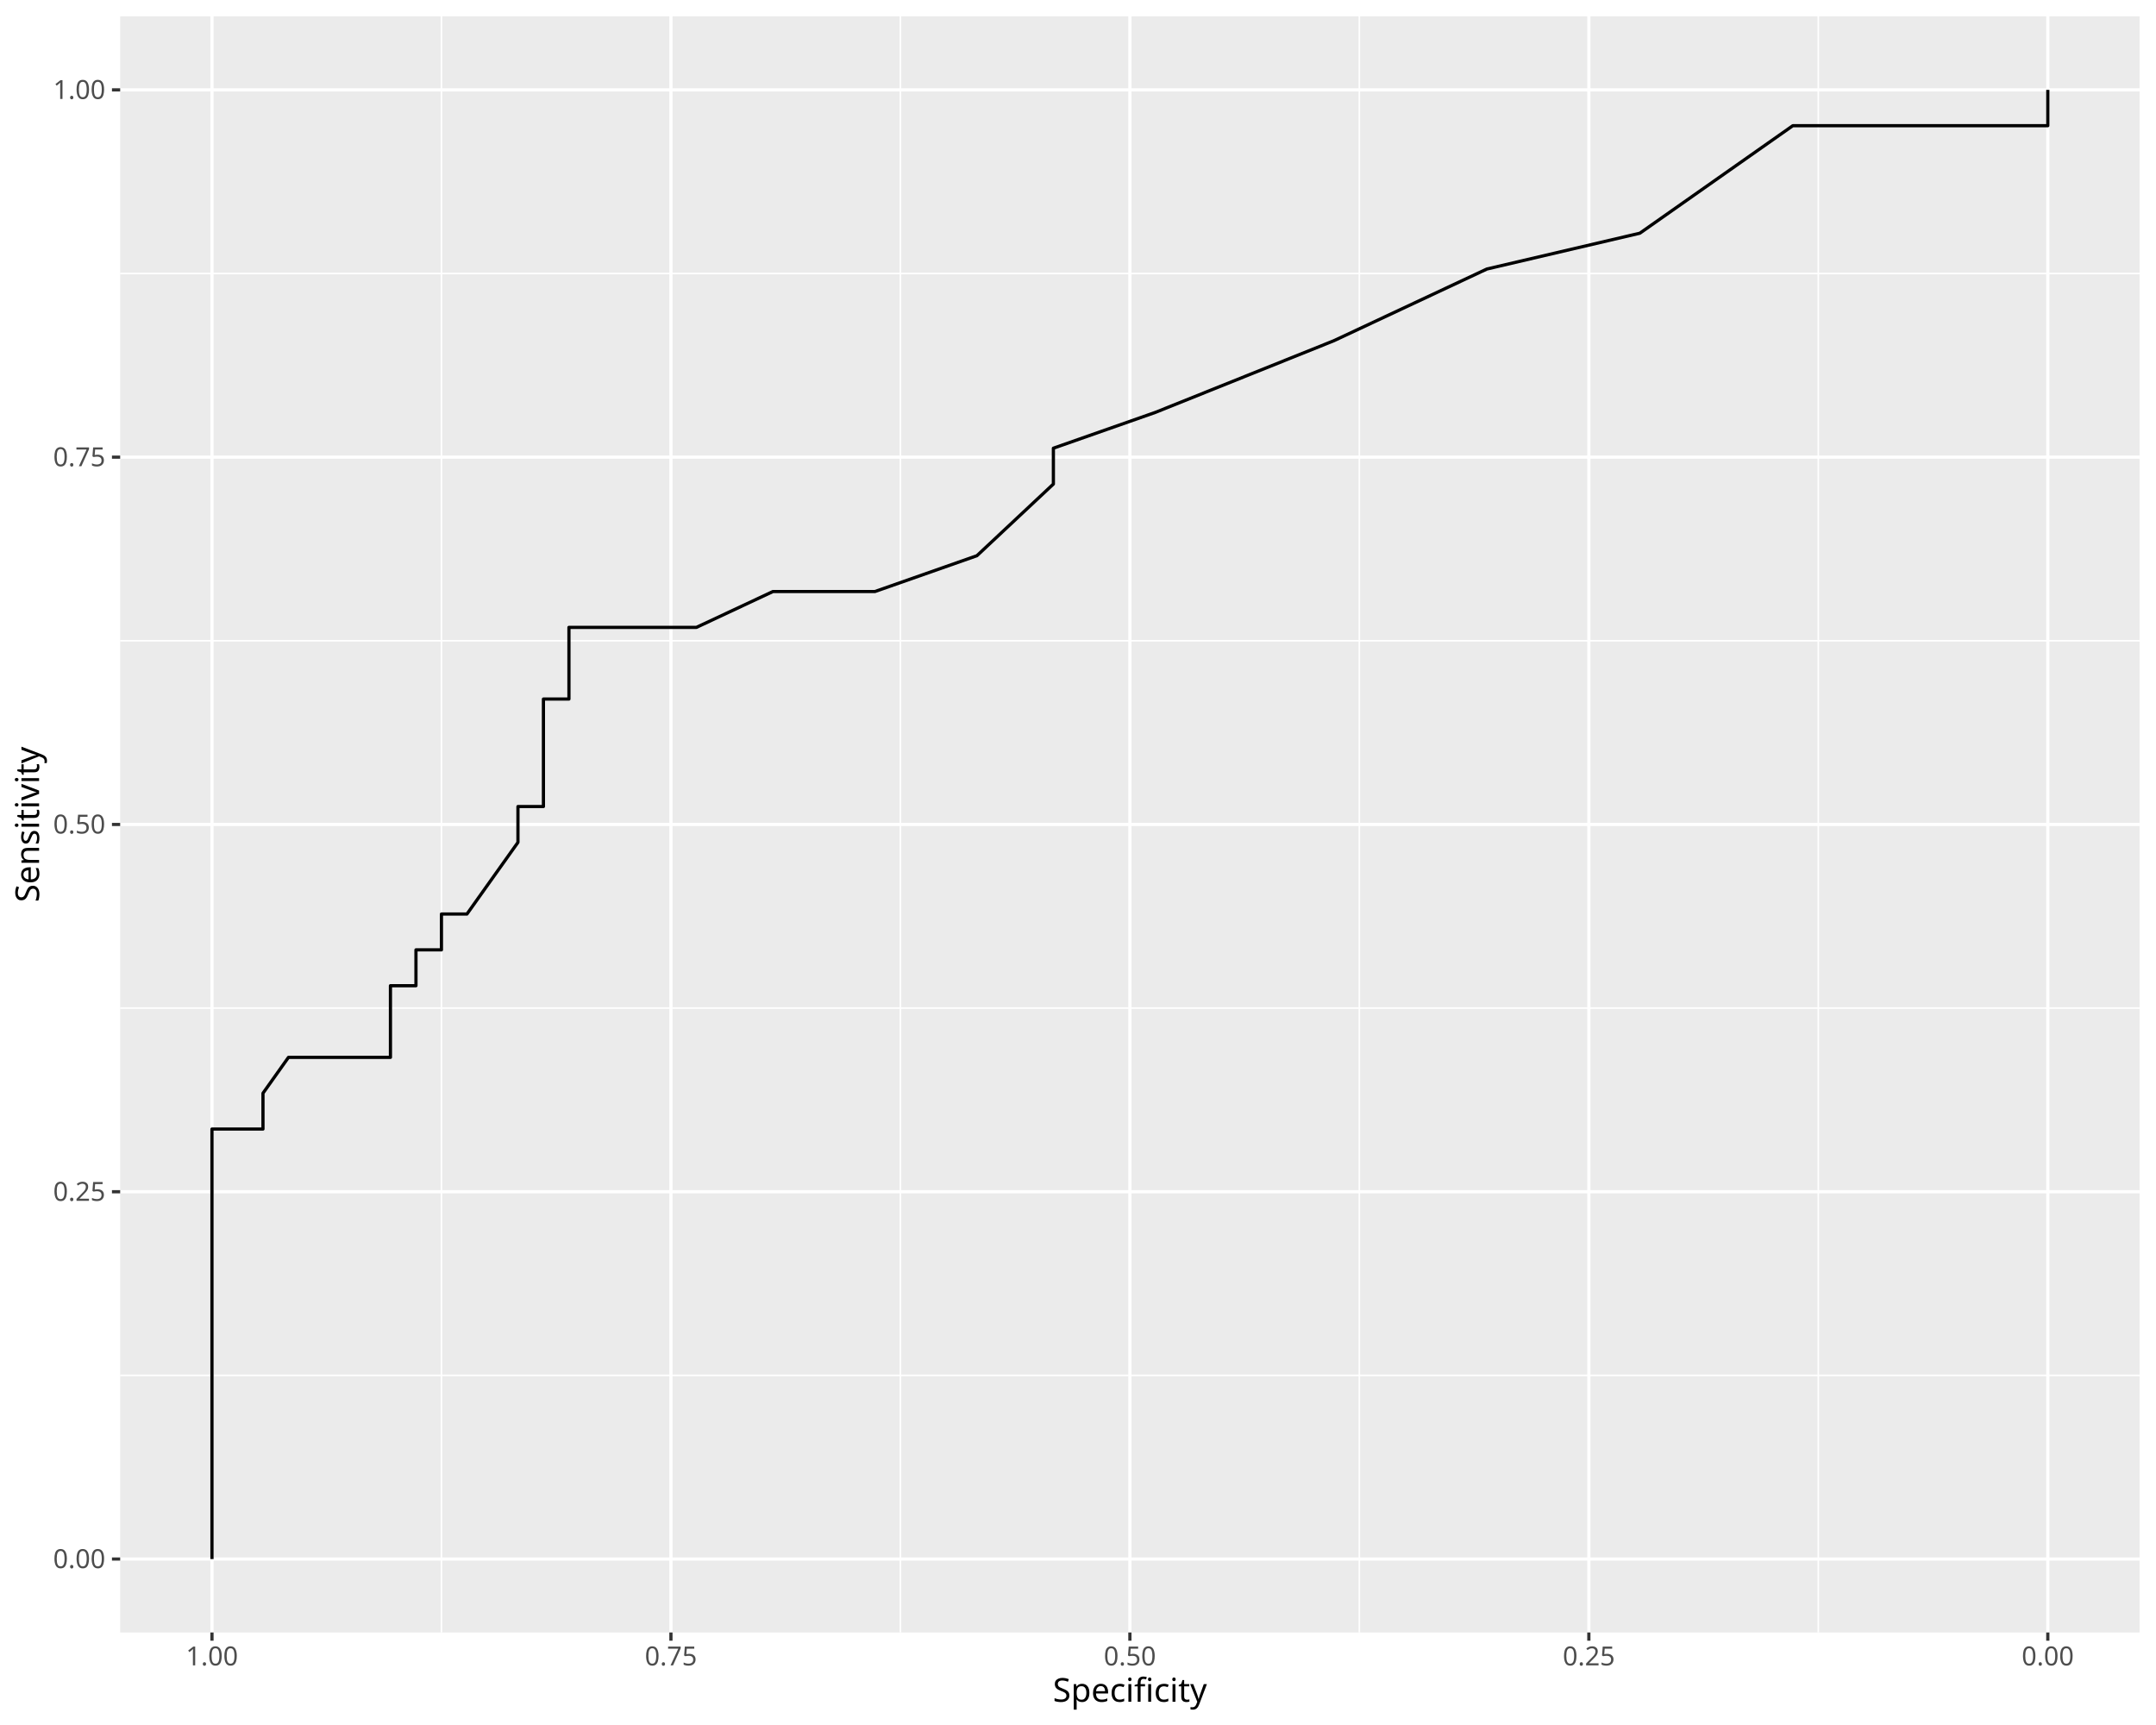
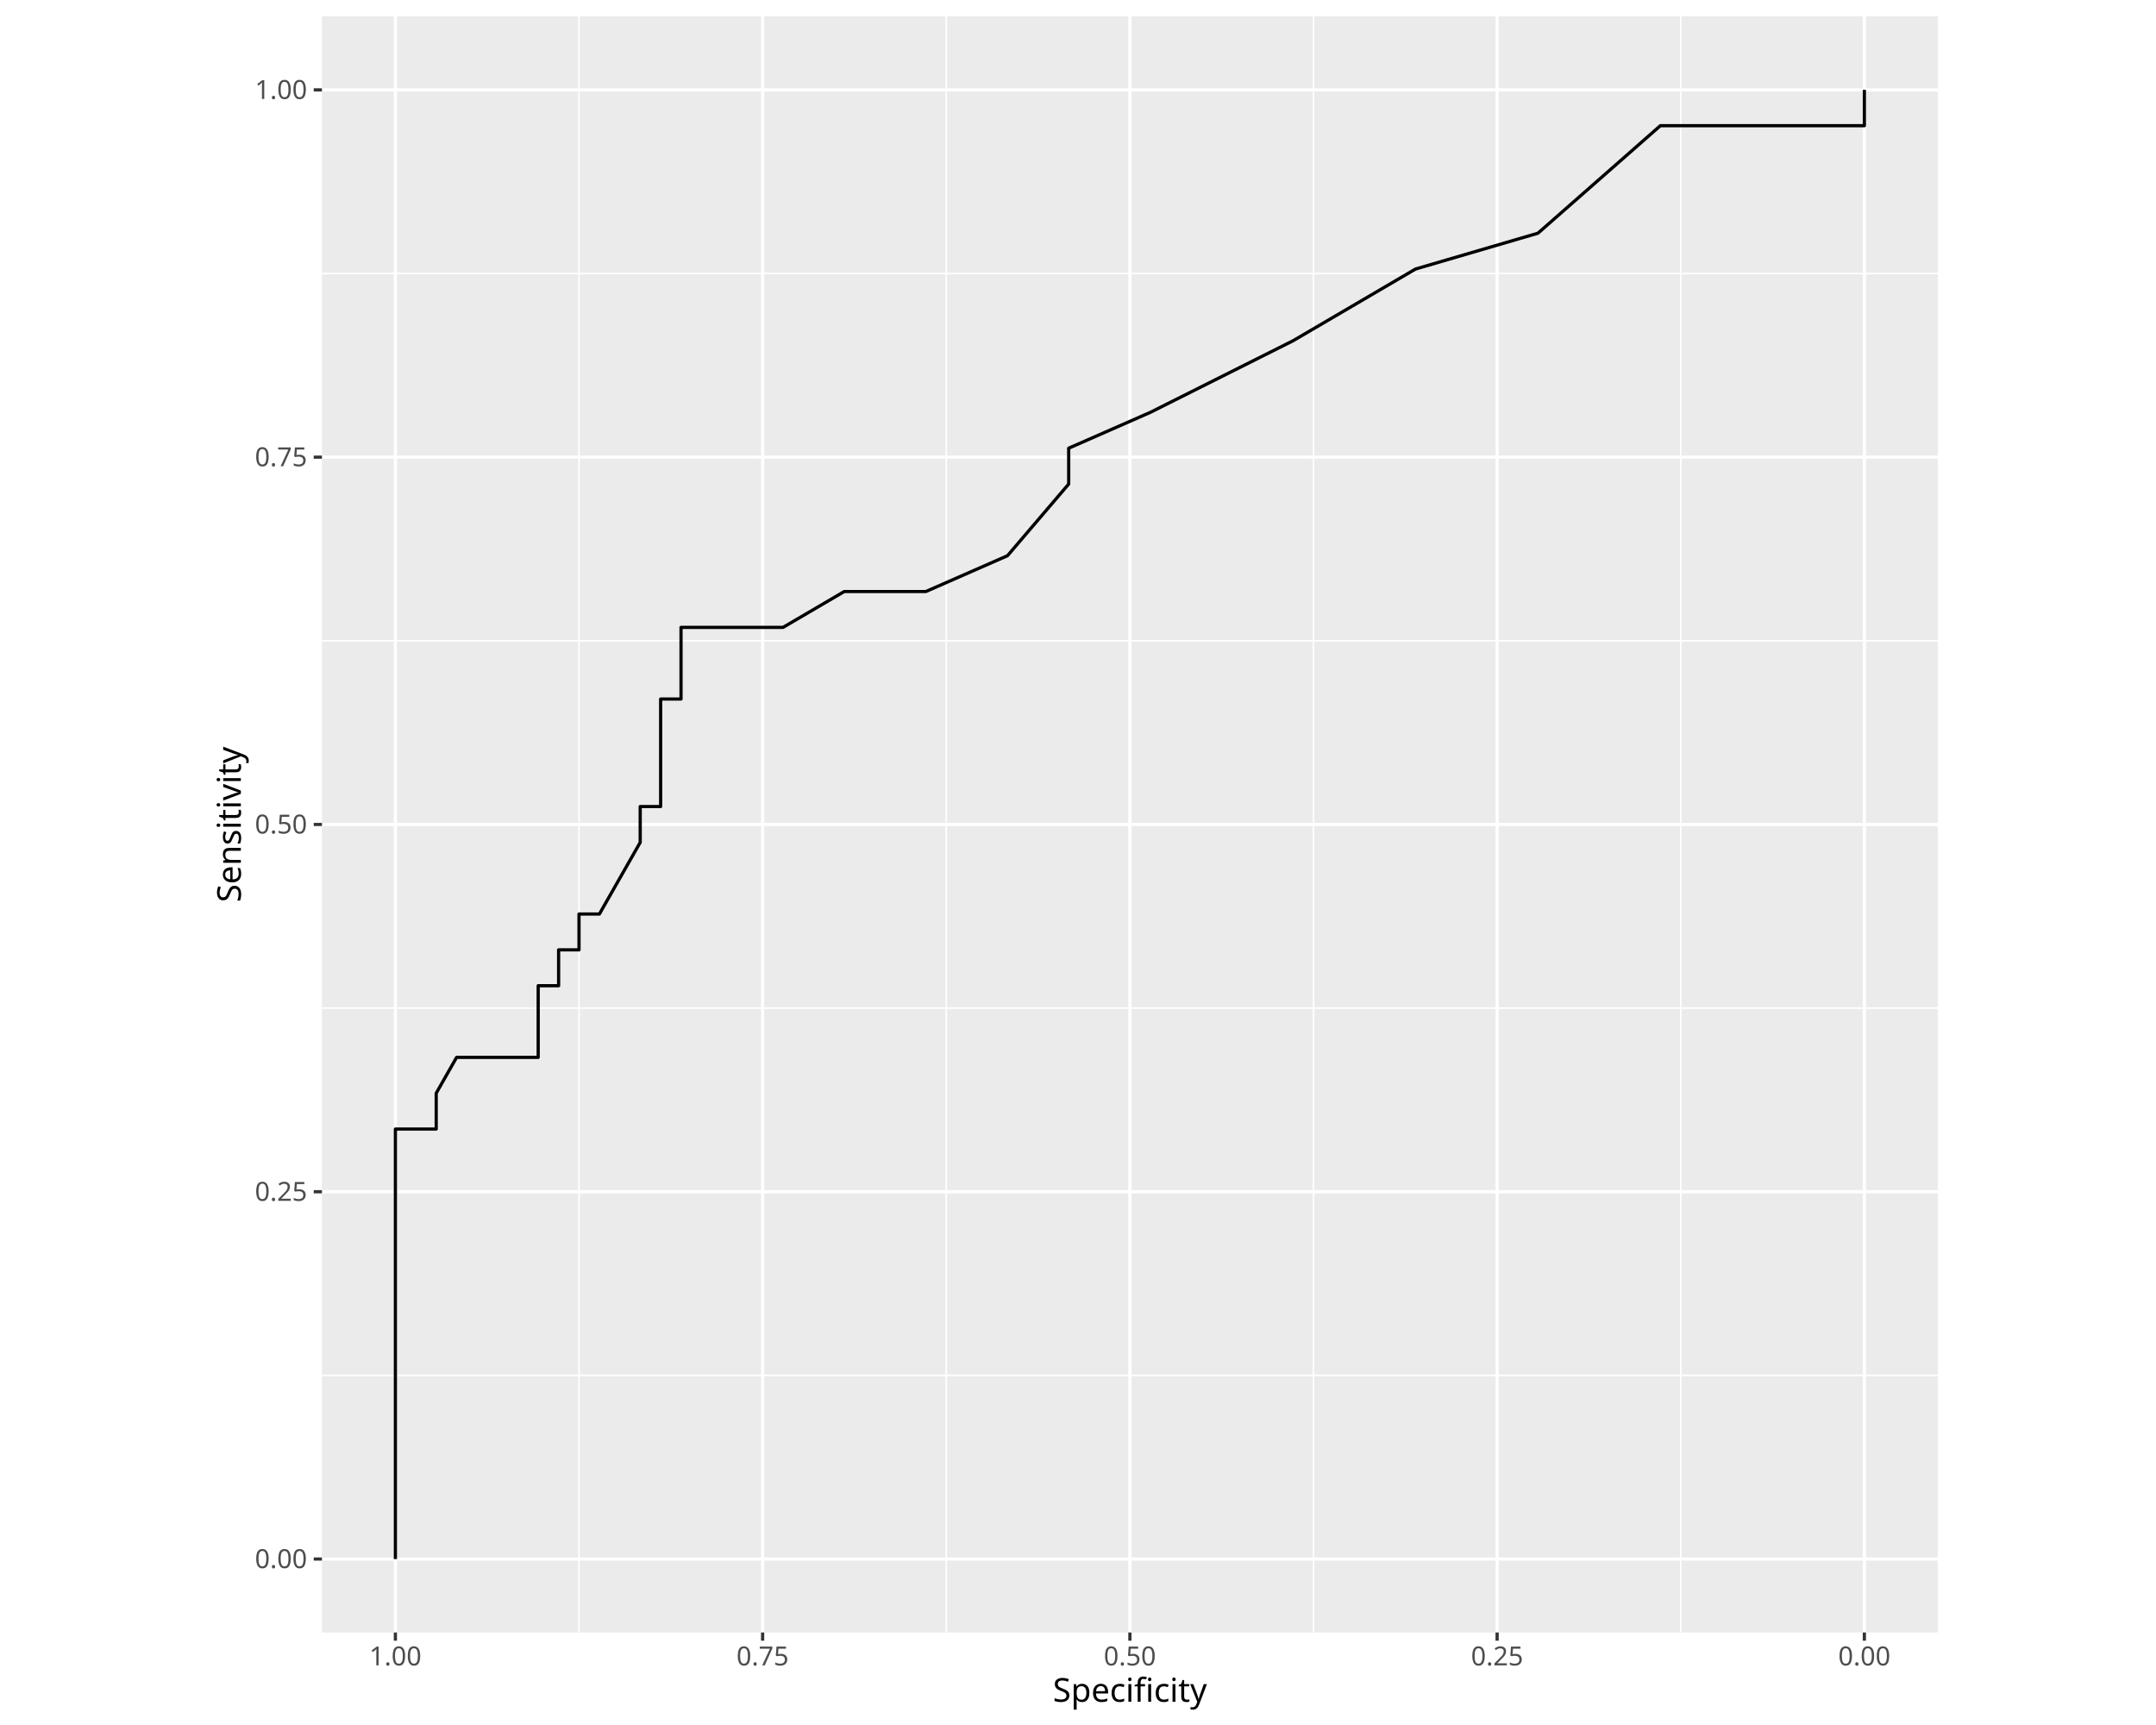
<svg xmlns="http://www.w3.org/2000/svg" class="svglite" data-engine-version="2.0" width="720.00pt" height="576.00pt" viewBox="0 0 720.00 576.00">
  <defs>
    <style type="text/css">
    .svglite line, .svglite polyline, .svglite polygon, .svglite path, .svglite rect, .svglite circle {
      fill: none;
      stroke: #000000;
      stroke-linecap: round;
      stroke-linejoin: round;
      stroke-miterlimit: 10.00;
    }
  </style>
  </defs>
  <rect width="100%" height="100%" style="stroke: none; fill: #FFFFFF;" />
  <defs>
    <clipPath id="cpMC4wMHw3MjAuMDB8MC4wMHw1NzYuMDA=">
      <rect x="0.00" y="0.00" width="720.00" height="576.00" />
    </clipPath>
  </defs>
  <g clip-path="url(#cpMC4wMHw3MjAuMDB8MC4wMHw1NzYuMDA=)">
-     <rect x="0.00" y="0.00" width="720.00" height="576.00" style="stroke-width: 1.07; stroke: #FFFFFF; fill: #FFFFFF;" />
-   </g>
+ </g>
  <defs>
-     <clipPath id="cpNDAuMTN8NzE0LjUyfDUuNDh8NTQ1LjEx">
-       <rect x="40.13" y="5.48" width="674.39" height="539.63" />
+     <clipPath id="cpNjcuMzh8NjUyLjYyfDAuMDB8NTc2LjAw">
+       <rect x="67.38" y="0.00" width="585.25" height="576.00" />
    </clipPath>
  </defs>
-   <g clip-path="url(#cpNDAuMTN8NzE0LjUyfDUuNDh8NTQ1LjEx)">
-     <rect x="40.13" y="5.48" width="674.39" height="539.63" style="stroke-width: 1.07; stroke: none; fill: #EBEBEB;" />
-     <polyline points="40.13,459.26 714.52,459.26 " style="stroke-width: 0.53; stroke: #FFFFFF; stroke-linecap: butt;" />
-     <polyline points="40.13,336.62 714.52,336.62 " style="stroke-width: 0.53; stroke: #FFFFFF; stroke-linecap: butt;" />
-     <polyline points="40.13,213.97 714.52,213.97 " style="stroke-width: 0.53; stroke: #FFFFFF; stroke-linecap: butt;" />
-     <polyline points="40.13,91.33 714.52,91.33 " style="stroke-width: 0.53; stroke: #FFFFFF; stroke-linecap: butt;" />
-     <polyline points="607.23,545.11 607.23,5.48 " style="stroke-width: 0.53; stroke: #FFFFFF; stroke-linecap: butt;" />
-     <polyline points="453.96,545.11 453.96,5.48 " style="stroke-width: 0.53; stroke: #FFFFFF; stroke-linecap: butt;" />
-     <polyline points="300.69,545.11 300.69,5.48 " style="stroke-width: 0.53; stroke: #FFFFFF; stroke-linecap: butt;" />
-     <polyline points="147.42,545.11 147.42,5.48 " style="stroke-width: 0.53; stroke: #FFFFFF; stroke-linecap: butt;" />
-     <polyline points="40.13,520.58 714.52,520.58 " style="stroke-width: 1.07; stroke: #FFFFFF; stroke-linecap: butt;" />
-     <polyline points="40.13,397.94 714.52,397.94 " style="stroke-width: 1.07; stroke: #FFFFFF; stroke-linecap: butt;" />
-     <polyline points="40.13,275.30 714.52,275.30 " style="stroke-width: 1.07; stroke: #FFFFFF; stroke-linecap: butt;" />
-     <polyline points="40.13,152.65 714.52,152.65 " style="stroke-width: 1.07; stroke: #FFFFFF; stroke-linecap: butt;" />
-     <polyline points="40.13,30.01 714.52,30.01 " style="stroke-width: 1.07; stroke: #FFFFFF; stroke-linecap: butt;" />
-     <polyline points="683.87,545.11 683.87,5.48 " style="stroke-width: 1.07; stroke: #FFFFFF; stroke-linecap: butt;" />
-     <polyline points="530.60,545.11 530.60,5.48 " style="stroke-width: 1.07; stroke: #FFFFFF; stroke-linecap: butt;" />
-     <polyline points="377.33,545.11 377.33,5.48 " style="stroke-width: 1.07; stroke: #FFFFFF; stroke-linecap: butt;" />
-     <polyline points="224.06,545.11 224.06,5.48 " style="stroke-width: 1.07; stroke: #FFFFFF; stroke-linecap: butt;" />
-     <polyline points="70.79,545.11 70.79,5.48 " style="stroke-width: 1.07; stroke: #FFFFFF; stroke-linecap: butt;" />
-     <polyline points="70.79,520.58 70.79,508.62 70.79,496.65 70.79,484.69 70.79,472.72 70.79,460.76 70.79,448.79 70.79,424.86 70.79,412.90 70.79,400.93 70.79,388.97 70.79,377.00 87.82,377.00 87.82,365.04 96.33,353.07 113.36,353.07 121.88,353.07 130.39,353.07 130.39,329.14 138.91,329.14 138.91,317.17 147.42,317.17 147.42,305.21 155.94,305.21 164.45,293.24 172.97,281.28 172.97,269.31 181.48,269.31 181.48,257.35 181.48,245.38 181.48,233.42 190.00,233.42 190.00,221.45 190.00,209.49 207.03,209.49 215.54,209.49 232.57,209.49 258.12,197.52 292.18,197.52 326.24,185.56 351.78,161.63 351.78,149.66 385.84,137.70 445.45,113.77 496.54,89.83 547.63,77.87 598.72,41.97 615.75,41.97 641.29,41.97 683.87,41.97 683.87,30.01 " style="stroke-width: 1.07; stroke-linecap: butt;" />
+   <g clip-path="url(#cpNjcuMzh8NjUyLjYyfDAuMDB8NTc2LjAw)">
+     <rect x="67.38" y="0.00" width="585.25" height="576.00" style="stroke-width: 1.07; stroke: #FFFFFF; fill: #FFFFFF;" />
  </g>
  <g clip-path="url(#cpMC4wMHw3MjAuMDB8MC4wMHw1NzYuMDA=)">
-     <text x="35.20" y="523.61" text-anchor="end" style="font-size: 8.80px; fill: #4D4D4D; font-family: sans;" textLength="17.13px" lengthAdjust="spacingAndGlyphs">0.00</text>
-     <text x="35.20" y="400.97" text-anchor="end" style="font-size: 8.80px; fill: #4D4D4D; font-family: sans;" textLength="17.13px" lengthAdjust="spacingAndGlyphs">0.25</text>
-     <text x="35.20" y="278.32" text-anchor="end" style="font-size: 8.80px; fill: #4D4D4D; font-family: sans;" textLength="17.13px" lengthAdjust="spacingAndGlyphs">0.50</text>
-     <text x="35.20" y="155.68" text-anchor="end" style="font-size: 8.80px; fill: #4D4D4D; font-family: sans;" textLength="17.13px" lengthAdjust="spacingAndGlyphs">0.75</text>
-     <text x="35.20" y="33.04" text-anchor="end" style="font-size: 8.80px; fill: #4D4D4D; font-family: sans;" textLength="17.13px" lengthAdjust="spacingAndGlyphs">1.00</text>
-     <polyline points="37.39,520.58 40.13,520.58 " style="stroke-width: 1.07; stroke: #333333; stroke-linecap: butt;" />
-     <polyline points="37.39,397.94 40.13,397.94 " style="stroke-width: 1.07; stroke: #333333; stroke-linecap: butt;" />
-     <polyline points="37.39,275.30 40.13,275.30 " style="stroke-width: 1.07; stroke: #333333; stroke-linecap: butt;" />
-     <polyline points="37.39,152.65 40.13,152.65 " style="stroke-width: 1.07; stroke: #333333; stroke-linecap: butt;" />
-     <polyline points="37.39,30.01 40.13,30.01 " style="stroke-width: 1.07; stroke: #333333; stroke-linecap: butt;" />
-     <polyline points="683.87,547.85 683.87,545.11 " style="stroke-width: 1.07; stroke: #333333; stroke-linecap: butt;" />
-     <polyline points="530.60,547.85 530.60,545.11 " style="stroke-width: 1.07; stroke: #333333; stroke-linecap: butt;" />
+ </g>
+   <defs>
+     <clipPath id="cpMTA3LjUxfDY0Ny4xNHw1LjQ4fDU0NS4xMQ==">
+       <rect x="107.51" y="5.48" width="539.63" height="539.63" />
+     </clipPath>
+   </defs>
+   <g clip-path="url(#cpMTA3LjUxfDY0Ny4xNHw1LjQ4fDU0NS4xMQ==)">
+     <rect x="107.51" y="5.48" width="539.63" height="539.63" style="stroke-width: 1.07; stroke: none; fill: #EBEBEB;" />
+     <polyline points="107.51,459.26 647.14,459.26 " style="stroke-width: 0.53; stroke: #FFFFFF; stroke-linecap: butt;" />
+     <polyline points="107.51,336.62 647.14,336.62 " style="stroke-width: 0.53; stroke: #FFFFFF; stroke-linecap: butt;" />
+     <polyline points="107.51,213.97 647.14,213.97 " style="stroke-width: 0.53; stroke: #FFFFFF; stroke-linecap: butt;" />
+     <polyline points="107.51,91.33 647.14,91.33 " style="stroke-width: 0.53; stroke: #FFFFFF; stroke-linecap: butt;" />
+     <polyline points="561.29,545.11 561.29,5.48 " style="stroke-width: 0.53; stroke: #FFFFFF; stroke-linecap: butt;" />
+     <polyline points="438.65,545.11 438.65,5.48 " style="stroke-width: 0.53; stroke: #FFFFFF; stroke-linecap: butt;" />
+     <polyline points="316.00,545.11 316.00,5.48 " style="stroke-width: 0.53; stroke: #FFFFFF; stroke-linecap: butt;" />
+     <polyline points="193.36,545.11 193.36,5.48 " style="stroke-width: 0.53; stroke: #FFFFFF; stroke-linecap: butt;" />
+     <polyline points="107.51,520.58 647.14,520.58 " style="stroke-width: 1.07; stroke: #FFFFFF; stroke-linecap: butt;" />
+     <polyline points="107.51,397.94 647.14,397.94 " style="stroke-width: 1.07; stroke: #FFFFFF; stroke-linecap: butt;" />
+     <polyline points="107.51,275.30 647.14,275.30 " style="stroke-width: 1.07; stroke: #FFFFFF; stroke-linecap: butt;" />
+     <polyline points="107.51,152.65 647.14,152.65 " style="stroke-width: 1.07; stroke: #FFFFFF; stroke-linecap: butt;" />
+     <polyline points="107.51,30.01 647.14,30.01 " style="stroke-width: 1.07; stroke: #FFFFFF; stroke-linecap: butt;" />
+     <polyline points="622.61,545.11 622.61,5.48 " style="stroke-width: 1.07; stroke: #FFFFFF; stroke-linecap: butt;" />
+     <polyline points="499.97,545.11 499.97,5.48 " style="stroke-width: 1.07; stroke: #FFFFFF; stroke-linecap: butt;" />
+     <polyline points="377.33,545.11 377.33,5.48 " style="stroke-width: 1.07; stroke: #FFFFFF; stroke-linecap: butt;" />
+     <polyline points="254.68,545.11 254.68,5.48 " style="stroke-width: 1.07; stroke: #FFFFFF; stroke-linecap: butt;" />
+     <polyline points="132.04,545.11 132.04,5.48 " style="stroke-width: 1.07; stroke: #FFFFFF; stroke-linecap: butt;" />
+     <polyline points="132.04,520.58 132.04,508.62 132.04,496.65 132.04,484.69 132.04,472.72 132.04,460.76 132.04,448.79 132.04,424.86 132.04,412.90 132.04,400.93 132.04,388.97 132.04,377.00 145.67,377.00 145.67,365.04 152.48,353.07 166.11,353.07 172.92,353.07 179.73,353.07 179.73,329.14 186.55,329.14 186.55,317.17 193.36,317.17 193.36,305.21 200.17,305.21 206.99,293.24 213.80,281.28 213.80,269.31 220.62,269.31 220.62,257.35 220.62,245.38 220.62,233.42 227.43,233.42 227.43,221.45 227.43,209.49 241.06,209.49 247.87,209.49 261.50,209.49 281.94,197.52 309.19,197.52 336.45,185.56 356.89,161.63 356.89,149.66 384.14,137.70 431.84,113.77 472.72,89.83 513.60,77.87 554.48,41.97 568.11,41.97 588.55,41.97 622.61,41.97 622.61,30.01 " style="stroke-width: 1.07; stroke-linecap: butt;" />
+   </g>
+   <g clip-path="url(#cpMC4wMHw3MjAuMDB8MC4wMHw1NzYuMDA=)">
+     <text x="102.58" y="523.61" text-anchor="end" style="font-size: 8.80px; fill: #4D4D4D; font-family: sans;" textLength="17.13px" lengthAdjust="spacingAndGlyphs">0.00</text>
+     <text x="102.58" y="400.97" text-anchor="end" style="font-size: 8.80px; fill: #4D4D4D; font-family: sans;" textLength="17.13px" lengthAdjust="spacingAndGlyphs">0.25</text>
+     <text x="102.58" y="278.32" text-anchor="end" style="font-size: 8.80px; fill: #4D4D4D; font-family: sans;" textLength="17.13px" lengthAdjust="spacingAndGlyphs">0.50</text>
+     <text x="102.58" y="155.68" text-anchor="end" style="font-size: 8.80px; fill: #4D4D4D; font-family: sans;" textLength="17.13px" lengthAdjust="spacingAndGlyphs">0.75</text>
+     <text x="102.58" y="33.04" text-anchor="end" style="font-size: 8.80px; fill: #4D4D4D; font-family: sans;" textLength="17.13px" lengthAdjust="spacingAndGlyphs">1.00</text>
+     <polyline points="104.77,520.58 107.51,520.58 " style="stroke-width: 1.07; stroke: #333333; stroke-linecap: butt;" />
+     <polyline points="104.77,397.94 107.51,397.94 " style="stroke-width: 1.07; stroke: #333333; stroke-linecap: butt;" />
+     <polyline points="104.77,275.30 107.51,275.30 " style="stroke-width: 1.07; stroke: #333333; stroke-linecap: butt;" />
+     <polyline points="104.77,152.65 107.51,152.65 " style="stroke-width: 1.07; stroke: #333333; stroke-linecap: butt;" />
+     <polyline points="104.77,30.01 107.51,30.01 " style="stroke-width: 1.07; stroke: #333333; stroke-linecap: butt;" />
+     <polyline points="622.61,547.85 622.61,545.11 " style="stroke-width: 1.07; stroke: #333333; stroke-linecap: butt;" />
+     <polyline points="499.97,547.85 499.97,545.11 " style="stroke-width: 1.07; stroke: #333333; stroke-linecap: butt;" />
    <polyline points="377.33,547.85 377.33,545.11 " style="stroke-width: 1.07; stroke: #333333; stroke-linecap: butt;" />
-     <polyline points="224.06,547.85 224.06,545.11 " style="stroke-width: 1.07; stroke: #333333; stroke-linecap: butt;" />
-     <polyline points="70.79,547.85 70.79,545.11 " style="stroke-width: 1.07; stroke: #333333; stroke-linecap: butt;" />
-     <text x="683.87" y="556.10" text-anchor="middle" style="font-size: 8.80px; fill: #4D4D4D; font-family: sans;" textLength="17.13px" lengthAdjust="spacingAndGlyphs">0.00</text>
-     <text x="530.60" y="556.10" text-anchor="middle" style="font-size: 8.80px; fill: #4D4D4D; font-family: sans;" textLength="17.13px" lengthAdjust="spacingAndGlyphs">0.25</text>
+     <polyline points="254.68,547.85 254.68,545.11 " style="stroke-width: 1.07; stroke: #333333; stroke-linecap: butt;" />
+     <polyline points="132.04,547.85 132.04,545.11 " style="stroke-width: 1.07; stroke: #333333; stroke-linecap: butt;" />
+     <text x="622.61" y="556.10" text-anchor="middle" style="font-size: 8.80px; fill: #4D4D4D; font-family: sans;" textLength="17.13px" lengthAdjust="spacingAndGlyphs">0.00</text>
+     <text x="499.97" y="556.10" text-anchor="middle" style="font-size: 8.80px; fill: #4D4D4D; font-family: sans;" textLength="17.13px" lengthAdjust="spacingAndGlyphs">0.25</text>
    <text x="377.33" y="556.10" text-anchor="middle" style="font-size: 8.80px; fill: #4D4D4D; font-family: sans;" textLength="17.13px" lengthAdjust="spacingAndGlyphs">0.50</text>
-     <text x="224.06" y="556.10" text-anchor="middle" style="font-size: 8.80px; fill: #4D4D4D; font-family: sans;" textLength="17.13px" lengthAdjust="spacingAndGlyphs">0.75</text>
-     <text x="70.79" y="556.10" text-anchor="middle" style="font-size: 8.80px; fill: #4D4D4D; font-family: sans;" textLength="17.13px" lengthAdjust="spacingAndGlyphs">1.00</text>
+     <text x="254.68" y="556.10" text-anchor="middle" style="font-size: 8.80px; fill: #4D4D4D; font-family: sans;" textLength="17.13px" lengthAdjust="spacingAndGlyphs">0.75</text>
+     <text x="132.04" y="556.10" text-anchor="middle" style="font-size: 8.80px; fill: #4D4D4D; font-family: sans;" textLength="17.13px" lengthAdjust="spacingAndGlyphs">1.00</text>
    <text x="377.33" y="568.24" text-anchor="middle" style="font-size: 11.00px; font-family: sans;" textLength="49.53px" lengthAdjust="spacingAndGlyphs">Specificity</text>
-     <text transform="translate(13.05,275.30) rotate(-90)" text-anchor="middle" style="font-size: 11.00px; font-family: sans;" textLength="49.53px" lengthAdjust="spacingAndGlyphs">Sensitivity</text>
+     <text transform="translate(80.43,275.30) rotate(-90)" text-anchor="middle" style="font-size: 11.00px; font-family: sans;" textLength="49.53px" lengthAdjust="spacingAndGlyphs">Sensitivity</text>
  </g>
</svg>
